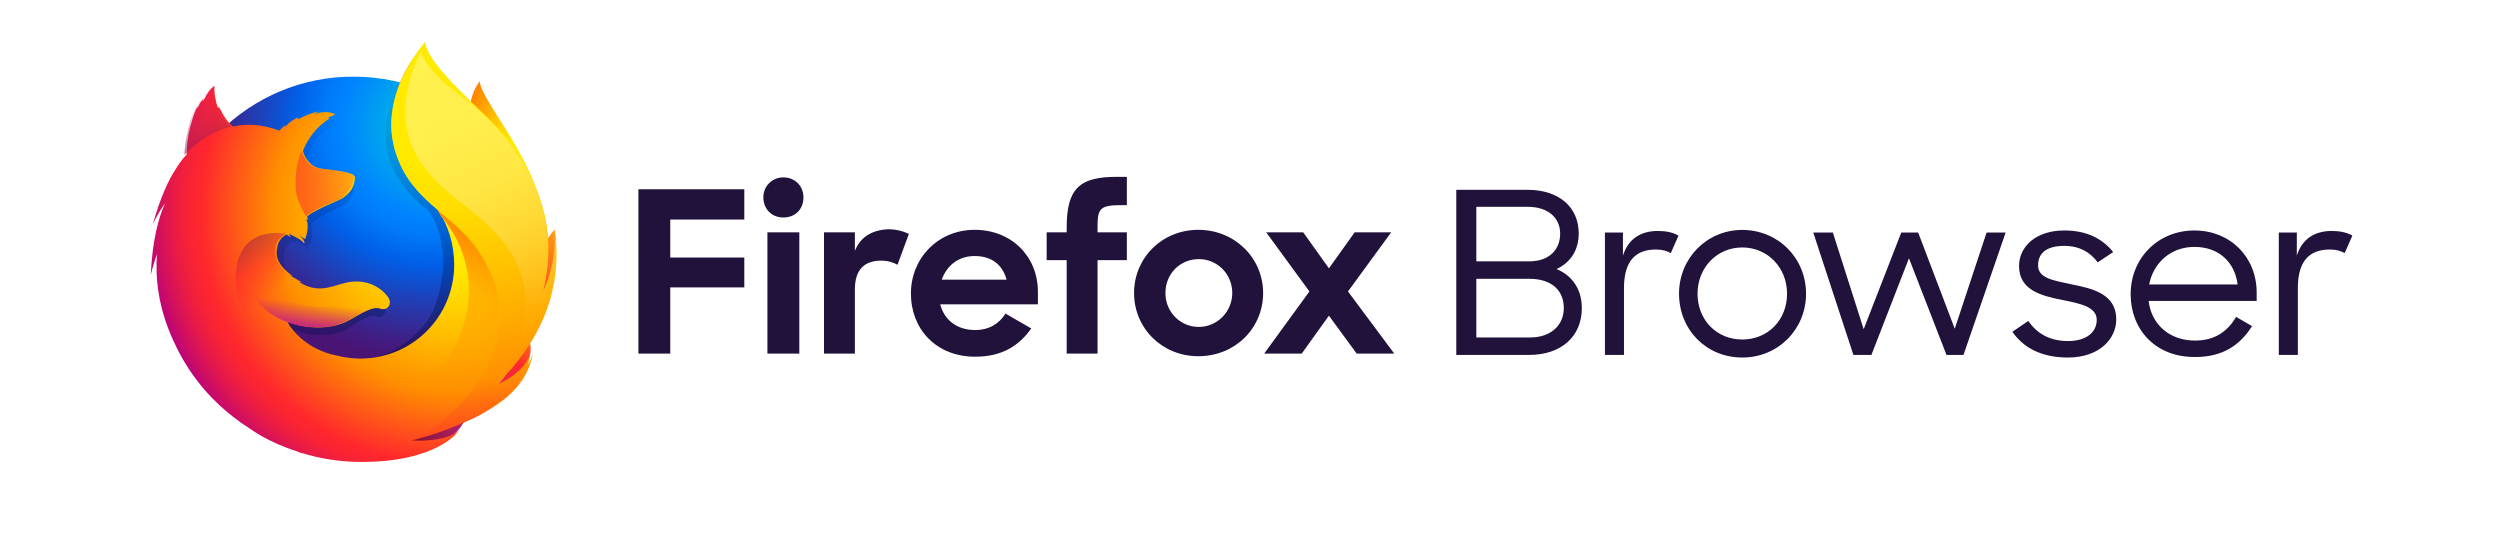
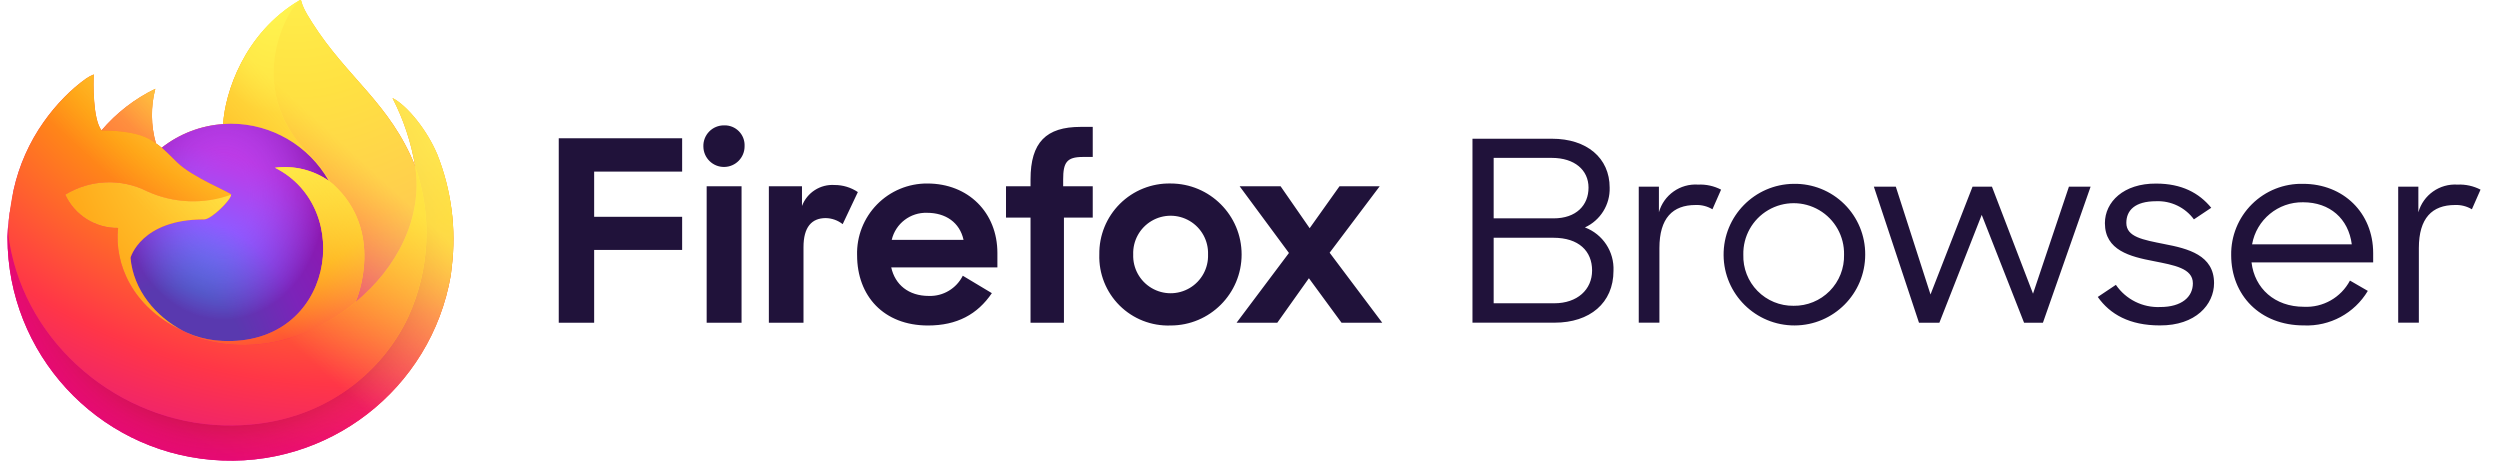
- <svg xmlns="http://www.w3.org/2000/svg" width="180" height="40">
+ <svg xmlns="http://www.w3.org/2000/svg" width="434" height="80">
  <defs>
-     <radialGradient id="h" gradientUnits="userSpaceOnUse" cx="85.185" cy="12.51" fx="85.185" fy="12.51" r="74.202" gradientTransform="rotate(.421 115.477 -5.657) scale(.37038)">
-       <stop offset=".279" stop-color="#ffea00" />
-       <stop offset=".402" stop-color="#fd0" />
-       <stop offset=".63" stop-color="#ffba00" />
-       <stop offset=".856" stop-color="#ff9100" />
-       <stop offset=".932" stop-color="#ff6711" />
-       <stop offset=".994" stop-color="#ff4a1d" />
+     <radialGradient id="g" cx="210%" cy="-100%" r="290%">
+       <stop offset=".1" stop-color="#ffe226" />
+       <stop offset=".79" stop-color="#ff7139" />
    </radialGradient>
-     <radialGradient id="a" gradientUnits="userSpaceOnUse" cx="-15463.896" cy="-8578.98" fx="-15466.29" fy="-8578.749" r="37.53" gradientTransform="matrix(.28215 .0148 -.02178 .41474 4214.748 3797.537)">
-       <stop offset=".102" stop-color="#ffea00" />
-       <stop offset=".166" stop-color="#ffde00" />
-       <stop offset=".28" stop-color="#ffbf00" />
-       <stop offset=".429" stop-color="#ff8e00" />
-       <stop offset=".769" stop-color="#ff272d" />
-       <stop offset=".872" stop-color="#e0255a" />
-       <stop offset=".953" stop-color="#cc2477" />
-       <stop offset="1" stop-color="#c42482" />
+     <radialGradient id="c" cx="49%" cy="40%" r="128%" gradientTransform="matrix(.82 0 0 1 .088 0)">
+       <stop offset=".3" stop-color="#960e18" />
+       <stop offset=".35" stop-color="#b11927" stop-opacity=".74" />
+       <stop offset=".43" stop-color="#db293d" stop-opacity=".34" />
+       <stop offset=".5" stop-color="#f5334b" stop-opacity=".09" />
+       <stop offset=".53" stop-color="#ff3750" stop-opacity="0" />
    </radialGradient>
-     <radialGradient id="b" gradientUnits="userSpaceOnUse" cx="-8077.245" cy="-8194.404" fx="-8077.245" fy="-8194.404" r="65.86" gradientTransform="matrix(.45385 .00358 -.00358 .45385 3667.658 3757.064)">
-       <stop offset="0" stop-color="#00ccda" />
-       <stop offset=".22" stop-color="#0083ff" />
-       <stop offset=".261" stop-color="#007af9" />
-       <stop offset=".33" stop-color="#0060e8" />
-       <stop offset=".333" stop-color="#005fe7" />
-       <stop offset=".438" stop-color="#2639ad" />
-       <stop offset=".522" stop-color="#401e84" />
-       <stop offset=".566" stop-color="#4a1475" />
+     <radialGradient id="d" cx="48%" cy="-12%" r="140%">
+       <stop offset=".13" stop-color="#fff44f" />
+       <stop offset=".53" stop-color="#ff980e" />
    </radialGradient>
-     <radialGradient id="d" gradientUnits="userSpaceOnUse" cx="-9039.517" cy="-7071.563" fx="-9039.517" fy="-7071.563" r="22.215" gradientTransform="matrix(.45122 .04896 -.049 .45096 3773.465 3654.604)">
-       <stop offset=".003" stop-color="#ffea00" />
-       <stop offset=".497" stop-color="#ff272d" />
-       <stop offset="1" stop-color="#c42482" />
+     <radialGradient id="e" cx="22.76%" cy="110.11%" r="100%">
+       <stop offset=".35" stop-color="#3a8ee6" />
+       <stop offset=".67" stop-color="#9059ff" />
+       <stop offset="1" stop-color="#c139e6" />
    </radialGradient>
-     <radialGradient id="e" gradientUnits="userSpaceOnUse" cx="-9041.526" cy="-7092.864" fx="-9041.526" fy="-7092.864" r="37.097" gradientTransform="matrix(.45122 .04896 -.049 .45096 3773.465 3654.604)">
-       <stop offset=".003" stop-color="#ffe900" />
-       <stop offset=".157" stop-color="#ffaf0e" />
-       <stop offset=".316" stop-color="#ff7a1b" />
-       <stop offset=".472" stop-color="#ff4e26" />
-       <stop offset=".621" stop-color="#ff2c2e" />
-       <stop offset=".762" stop-color="#ff1434" />
-       <stop offset=".892" stop-color="#ff0538" />
-       <stop offset="1" stop-color="#ff0039" />
+     <radialGradient id="f" cx="52%" cy="33%" r="59%" gradientTransform="scale(.9 1)">
+       <stop offset=".21" stop-color="#9059ff" stop-opacity="0" />
+       <stop offset=".97" stop-color="#6e008b" stop-opacity=".6" />
    </radialGradient>
-     <radialGradient id="f" gradientUnits="userSpaceOnUse" cx="-9036.279" cy="-7058.476" fx="-9036.279" fy="-7058.476" r="34.041" gradientTransform="matrix(.45122 .04896 -.049 .45096 3773.465 3654.604)">
-       <stop offset=".003" stop-color="#ff272d" />
-       <stop offset=".497" stop-color="#c42482" />
-       <stop offset=".987" stop-color="#620700" />
+     <radialGradient id="b" cx="87.4%" cy="-12.9%" r="128%" gradientTransform="matrix(.8 0 0 1 .178 .129)">
+       <stop offset=".13" stop-color="#ffbd4f" />
+       <stop offset=".28" stop-color="#ff980e" />
+       <stop offset=".47" stop-color="#ff3750" />
+       <stop offset=".78" stop-color="#eb0878" />
+       <stop offset=".86" stop-color="#e50080" />
    </radialGradient>
-     <radialGradient id="g" gradientUnits="userSpaceOnUse" cx="88.919" cy="42.704" r="65.107" gradientTransform="rotate(.421 115.477 -5.657) scale(.37038)">
-       <stop offset=".156" stop-color="#ffea00" />
-       <stop offset=".231" stop-color="#ffde00" />
-       <stop offset=".365" stop-color="#ffbf00" />
-       <stop offset=".541" stop-color="#ff8e00" />
-       <stop offset=".763" stop-color="#ff272d" />
-       <stop offset=".796" stop-color="#f92433" />
-       <stop offset=".841" stop-color="#e91b45" />
-       <stop offset=".893" stop-color="#cf0e62" />
-       <stop offset=".935" stop-color="#b5007f" />
+     <radialGradient id="h" cx="84%" cy="-41%" r="180%">
+       <stop offset=".11" stop-color="#fff44f" />
+       <stop offset=".46" stop-color="#ff980e" />
+       <stop offset=".72" stop-color="#ff3647" />
+       <stop offset=".9" stop-color="#e31587" />
    </radialGradient>
-     <linearGradient id="c" gradientUnits="userSpaceOnUse" x1="74.392" y1="70.601" x2="58.457" y2="18.475" gradientTransform="rotate(.421 115.477 -5.657) scale(.37038)">
-       <stop offset="0" stop-color="#000f43" stop-opacity=".4" />
-       <stop offset=".174" stop-color="#00134f" stop-opacity=".331" />
-       <stop offset=".703" stop-color="#001c6d" stop-opacity=".119" />
-       <stop offset="1" stop-color="#002079" stop-opacity="0" />
+     <radialGradient id="i" cx="16.1%" cy="-18.6%" r="348.8%" gradientTransform="scale(1 .47) rotate(84 .279 -.297)">
+       <stop offset="0" stop-color="#fff44f" />
+       <stop offset=".3" stop-color="#ff980e" />
+       <stop offset=".57" stop-color="#ff3647" />
+       <stop offset=".74" stop-color="#e31587" />
+     </radialGradient>
+     <radialGradient id="j" cx="18.9%" cy="-42.5%" r="238.4%">
+       <stop offset=".14" stop-color="#fff44f" />
+       <stop offset=".48" stop-color="#ff980e" />
+       <stop offset=".66" stop-color="#ff3647" />
+       <stop offset=".9" stop-color="#e31587" />
+     </radialGradient>
+     <radialGradient id="k" cx="159.3%" cy="-44.72%" r="313.1%">
+       <stop offset=".09" stop-color="#fff44f" />
+       <stop offset=".63" stop-color="#ff980e" />
+     </radialGradient>
+     <linearGradient id="a" x1="87.25%" y1="15.5%" x2="9.4%" y2="93.1%">
+       <stop offset=".05" stop-color="#fff44f" />
+       <stop offset=".37" stop-color="#ff980e" />
+       <stop offset=".53" stop-color="#ff3647" />
+       <stop offset=".7" stop-color="#e31587" />
    </linearGradient>
-     <linearGradient id="i" gradientUnits="userSpaceOnUse" x1="-9096.427" y1="-7084.979" x2="-9070.87" y2="-7091.494" gradientTransform="matrix(.45122 .04896 -.049 .45096 3773.465 3654.604)">
-       <stop offset="0" stop-color="#c42482" stop-opacity=".5" />
-       <stop offset=".474" stop-color="#ff272d" stop-opacity=".5" />
-       <stop offset=".647" stop-color="#ff6f1d" stop-opacity=".665" />
-       <stop offset=".815" stop-color="#ffad0e" stop-opacity=".824" />
-       <stop offset=".937" stop-color="#ffd405" stop-opacity=".94" />
-       <stop offset="1" stop-color="#ffe302" />
-     </linearGradient>
-     <linearGradient id="j" gradientUnits="userSpaceOnUse" x1="157.007" y1="-1328.062" x2="152.464" y2="-1339.703" gradientTransform="rotate(6.202 -4605.25 -636.819) scale(.37039)">
-       <stop offset="0" stop-color="#891551" stop-opacity=".6" />
-       <stop offset="1" stop-color="#c42482" stop-opacity="0" />
-     </linearGradient>
-     <linearGradient id="k" gradientUnits="userSpaceOnUse" x1="-155.435" y1="289.145" x2="-147.602" y2="298.043" gradientTransform="rotate(6.202 808.542 755.174) scale(.37039)">
-       <stop offset=".005" stop-color="#891551" stop-opacity=".5" />
-       <stop offset=".484" stop-color="#ff272d" stop-opacity=".5" />
-       <stop offset="1" stop-color="#ff272d" stop-opacity="0" />
-     </linearGradient>
-     <linearGradient id="l" gradientUnits="userSpaceOnUse" x1="-140.613" y1="304.61" x2="-140.608" y2="298.385" gradientTransform="rotate(6.202 808.542 755.174) scale(.37039)">
-       <stop offset="0" stop-color="#c42482" />
-       <stop offset=".773" stop-color="#c42482" stop-opacity="0" />
-     </linearGradient>
-     <linearGradient id="m" gradientUnits="userSpaceOnUse" x1="81.039" y1="12.912" x2="106.481" y2="69.804" gradientTransform="rotate(.421 115.477 -5.657) scale(.37038)">
-       <stop offset="0" stop-color="#fff14f" />
-       <stop offset=".268" stop-color="#ffee4c" />
-       <stop offset=".452" stop-color="#ffe643" />
-       <stop offset=".612" stop-color="#ffd834" />
-       <stop offset=".757" stop-color="#ffc41e" />
-       <stop offset=".892" stop-color="#ffab02" />
-       <stop offset=".902" stop-color="#ffa900" />
-       <stop offset=".949" stop-color="#ffa000" />
-       <stop offset="1" stop-color="#ff9100" />
-     </linearGradient>
-     <linearGradient id="n" gradientUnits="userSpaceOnUse" x1="86.063" y1="45.632" x2="74.011" y2="77.99" gradientTransform="rotate(.421 115.477 -5.657) scale(.37038)">
-       <stop offset="0" stop-color="#ff8e00" />
-       <stop offset=".015" stop-color="#ff8e00" stop-opacity=".973" />
-       <stop offset=".282" stop-color="#ff8e00" stop-opacity=".5" />
-       <stop offset="1" stop-color="#ff8e00" stop-opacity="0" />
+     <linearGradient id="l" x1="80%" y1="14%" x2="18%" y2="84%">
+       <stop offset=".17" stop-color="#fff44f" stop-opacity=".8" />
+       <stop offset=".6" stop-color="#fff44f" stop-opacity="0" />
    </linearGradient>
  </defs>
-   <path d="M45.965 25.46h2.293v-4.769h5.332v-2.148h-5.332v-2.738h5.332v-2.18h-7.625zm9.289 0h2.297v-8.73h-2.297zm1.148-12.687a1.42 1.42 0 00-1.441 1.442c0 .816.59 1.445 1.441 1.445.852 0 1.446-.594 1.446-1.445 0-.813-.594-1.442-1.446-1.442zm5.149 5.29V16.73h-2.223v8.73h2.223v-4.62c0-1.48.738-2.074 1.886-2.074.52 0 .926.148 1.184.297l.817-2.22a3.342 3.342 0 00-1.481-.335c-1.113.039-2 .52-2.406 1.555zm8.625-1.516c-2.63 0-4.59 2.035-4.59 4.586 0 2.555 1.812 4.55 4.625 4.55 1.926 0 3.148-.777 4.039-2.035l-1.852-1.07c-.445.703-1.148 1.184-2.187 1.184-1.293 0-2.219-.703-2.516-1.852h7.035v-.887c0-2.59-1.925-4.476-4.554-4.476zm-2.371 3.59c.37-1.04 1.222-1.703 2.37-1.703 1.184 0 2 .59 2.298 1.703zm8.996-3.739v.332h-1.442v2h1.442v6.73h2.222v-6.73h2.11v-2h-2.11v-.406c0-1.332.188-1.554 1.743-1.554h.367v-2.036h-.59c-2.852-.035-3.742.852-3.742 3.664zm9.48.149c-2.629 0-4.629 2.035-4.629 4.55 0 2.516 2 4.551 4.63 4.551 2.663 0 4.663-2.035 4.663-4.55 0-2.516-2.035-4.551-4.664-4.551zm.035 6.992c-1.332 0-2.406-1.074-2.406-2.441 0-1.371 1.04-2.442 2.406-2.442 1.332 0 2.407 1.07 2.407 2.442 0 1.332-1.075 2.441-2.407 2.441zm13.848-6.809h-2.629l-1.851 2.59-1.852-2.59h-2.664l3.11 4.254-3.258 4.477h2.703l1.96-2.734 2 2.734h2.704l-3.332-4.477zm0 0M104.926 13.668H110c2.223 0 3.668 1.223 3.668 3.148 0 1.149-.559 2.075-1.594 2.555 1.149.48 1.817 1.48 1.817 2.813 0 2.074-1.52 3.37-3.782 3.37h-5.257V13.669zm1.37 1.223v3.925h3.813c1.446 0 2.223-.851 2.223-2 0-1.148-.887-1.925-2.332-1.925zm0 5.183v4.223h3.888c1.484 0 2.41-.89 2.41-2.113 0-1.258-.852-2.11-2.485-2.11zm0 0M115.555 16.742h1.297v1.664c.37-1.183 1.257-1.777 2.52-1.777.593 0 1.108.113 1.48.336l-.555 1.258c-.262-.149-.594-.258-1.074-.258-1.48 0-2.297.851-2.297 2.777v4.813h-1.371zm0 0M120.89 21.148c0-2.554 2-4.593 4.555-4.593 2.555 0 4.59 2 4.59 4.593 0 2.555-2 4.594-4.59 4.594-2.593 0-4.554-2-4.554-4.594zm7.778 0c0-1.89-1.41-3.332-3.223-3.332-1.816 0-3.222 1.442-3.222 3.332 0 1.887 1.37 3.297 3.222 3.297 1.852 0 3.223-1.41 3.223-3.297zm0 0M130.555 16.742h1.41l2.219 6.961 2.707-6.96h1.218l2.633 6.925 2.293-6.926h1.371l-3.035 8.813h-1.223l-2.703-6.961-2.703 6.96h-1.297zm0 0M144.89 23.89l1.145-.78c.594.855 1.485 1.445 2.856 1.445 1.367 0 2.074-.664 2.074-1.52 0-.96-1.223-1.183-2.485-1.441-1.515-.297-3.109-.703-3.109-2.446 0-1.37 1.184-2.554 3.258-2.554 1.629 0 2.742.59 3.52 1.554l-1.114.743c-.515-.707-1.293-1.188-2.406-1.188-1.371 0-1.887.594-1.887 1.406 0 .926 1.074 1.075 2.442 1.371 1.52.297 3.187.704 3.187 2.52 0 1.371-1.187 2.742-3.48 2.742-1.965 0-3.223-.742-4-1.851zm0 0M153.406 21.184c0-2.59 1.965-4.59 4.594-4.59 2.555 0 4.48 1.886 4.48 4.48v.594h-7.777c.188 1.664 1.48 2.852 3.332 2.852 1.41 0 2.336-.63 2.965-1.704l1.148.664c-.89 1.41-2.148 2.223-4.074 2.223-2.851.04-4.668-1.96-4.668-4.52zm1.336-.704h6.367c-.218-1.664-1.406-2.703-3.109-2.703s-2.965 1.149-3.258 2.703zm0 0M164.074 16.742h1.297v1.664c.371-1.183 1.258-1.777 2.52-1.777.59 0 1.109.113 1.48.336l-.555 1.258c-.261-.149-.593-.258-1.074-.258-1.484 0-2.297.851-2.297 2.777v4.813h-1.37zm0 0" fill="#20123a" />
-   <path d="M34.555 5.852c-.739.851-1.11 2.777-.371 4.742.742 1.96 1.89 1.554 2.593 3.554.926 2.63.446 6.184.446 6.184s1.109 3.297 1.925-.184c1.778-6.52-4.628-12.668-4.593-14.296zm0 0" fill="url(#a)" />
-   <path d="M25.297 33c7.555.074 13.738-6.035 13.777-13.629.035-7.594-6-13.816-13.52-13.851C18 5.445 11.817 11.555 11.778 19.148c-.109 7.594 6 13.817 13.52 13.852zm0 0" fill="url(#b)" />
-   <path d="M35.594 27.816c-.297.22-.594.368-.926.555.367-.555.777-1.187 1.184-1.926.296-.336.554-.629.777-.965.113-.148.223-.37.371-.59.777-1.37 1.629-3.632 1.703-5.925v-.188c0-.593-.035-1.148-.148-1.703v.149c0-.04 0-.075-.035-.114 0 .075.035.114.035.188.148 1.332.039 2.629-.555 3.594 0 0 0 .035-.035.035.293-1.446.406-3.074.11-4.668 0 0-.11-.778-1.075-3.149-.555-1.367-1.52-2.515-2.371-3.332-.738-.96-1.445-1.593-1.813-2-.78-.851-1.113-1.48-1.261-1.886-.11-.075-1.63-1.559-1.739-1.594-.668.96-2.78 4.183-1.78 7.183.444 1.372 1.558 2.778 2.741 3.594.04.074.703.778 1 2.371.297 1.664.114 2.961-.554 4.852-.778 1.668-2.817 3.332-4.668 3.48-4 .371-5.446-2.035-5.446-2.035 1.41.59 3 .48 3.965-.113.961-.594 1.555-1.035 2.035-.852.485.188.856-.332.52-.851-.332-.52-1.184-1.297-2.445-1.074-.961.148-1.852.925-3.11.148-.074-.035-.148-.11-.222-.148-.075-.075.257.074.183.039a5.421 5.421 0 01-.777-.559c-.035 0 .187.074.187.04-1.187-1-1.039-1.63-1-2.075.035-.332.258-.742.63-.926.183.11.296.184.296.184s-.074-.149-.113-.223h.039c.148.074.445.262.629.371a.889.889 0 01.297.297s.074-.035 0-.148c0-.036-.075-.223-.297-.407.11.075.222.149.37.258.075-.223.184-.445.15-.851 0-.297 0-.372-.04-.48-.035-.114.04-.15.114-.04 0-.074-.04-.148-.075-.223.11-.332 2.11-1.218 2.258-1.332.223-.148.445-.37.594-.629.11-.183.183-.406.223-.816 0-.258-.114-.441-2.149-.664-.555-.074-.89-.484-1.074-.852-.04-.074-.074-.148-.113-.222-.036-.114-.075-.188-.075-.262.336-.96.891-1.738 1.743-2.332.039-.035-.184 0-.149-.035.04-.04.406-.188.445-.223.075-.039-.332-.222-.703-.187-.37.039-.445.074-.668.148.075-.074.332-.183.297-.183-.406.074-.89.296-1.332.554 0-.039 0-.074.035-.148-.183.074-.703.406-.851.703V9.48a2.126 2.126 0 00-.406.41c-1.149-.484-2.149-.519-3.04-.296-.183-.188-.296-.04-.703-1-.035-.074.04.074 0 0-.074-.188.04.258 0 0-.742.554-1.668 1.183-2.109 1.629 0 0 .516-.149 0 0-.188.035-.188.148-.223 1.148v.223c-.37.441-.629.851-.703 1.035-.484.816-1 2.074-1.52 4.039 0 0 .298-.742.813-1.559-.406 1.04-.851 2.707-.926 5.262 0-.074.149-.703.41-1.555-.074 1.704.075 3.813 1.036 6.22.297.706.742 1.78 1.554 2.964 2.52 2.703 6.114 4.406 10.075 4.406a13.796 13.796 0 0010.41-4.59zm0 0" fill="url(#c)" />
-   <path d="M32.52 29.742c5.035-.558 7.296-5.707 4.445-5.816-2.594-.11-6.817 6.074-4.445 5.816zm0 0" fill="url(#d)" />
-   <path d="M37.332 22.852c3.484-2 2.594-6.332 2.594-6.332s-1.332 1.554-2.258 4c-.926 2.445-2.41 3.515-.336 2.332zm0 0" fill="url(#e)" />
-   <path d="M26.297 32.258c4.812 1.594 8.96-2.184 6.445-3.48-2.336-1.15-8.742 2.742-6.445 3.48zm0 0" fill="url(#f)" />
-   <path d="M37.668 24.703c.11-.148.297-.703.406-.926.852-1.37.89-2.445.89-2.48.516-2.555.481-3.594.184-5.555-.257-1.558-1.332-3.816-2.296-4.89-1-1.11-.297-.743-1.258-1.555-.778-.965-1.594-1.89-2.04-2.262-3.183-2.703-3.109-3.293-3.034-3.367l-.04.035a2.031 2.031 0 01-.109-.258s-1.777 1.739-2.148 4.664c-.258 1.926.445 3.926 1.48 5.188a13.993 13.993 0 001.817 1.812c.777 1.149 1.183 2.52 1.183 4-.035 3.743-3.074 6.743-6.812 6.707-.52 0-1.04-.074-1.52-.187-1.777-.332-2.777-1.258-3.262-1.852-.293-.332-.406-.593-.406-.593 1.594.593 3.332.484 4.406-.11 1.075-.594 1.743-1.039 2.262-.851.52.183.926-.332.555-.852s-1.297-1.262-2.703-1.074c-1.075.148-2.075.887-3.446.148-.074-.039-.183-.113-.257-.148-.075-.04.296.074.222.035-.262-.148-.742-.441-.89-.516-.036 0 .222.075.183.036-1.293-.961-1.144-1.63-1.07-2.036.035-.336.258-.742.664-.925.187.109.297.183.297.183l-.11-.222h.036c.148.074.52.257.703.37.222.15.336.298.336.298s.074-.04 0-.149c0-.039-.075-.223-.336-.406.113.07.261.144.41.258.07-.223.183-.446.183-.852 0-.297 0-.371-.074-.48-.039-.114.035-.149.11-.04a.502.502 0 00-.075-.222c.114-.332 2.336-1.223 2.52-1.332a2.72 2.72 0 00.668-.629c.11-.188.223-.41.258-.816 0-.184-.035-.297-.63-.446-.37-.074-.89-.148-1.741-.258-.63-.074-.961-.445-1.184-.816-.035-.074-.074-.148-.11-.223-.038-.109-.074-.183-.074-.257.368-.926 1-1.743 1.926-2.332.035-.04-.187 0-.148-.04.074-.035.441-.183.515-.222.075-.035-.367-.223-.777-.184-.406.035-.48.074-.703.149.074-.075.371-.188.297-.188-.446.074-1 .297-1.48.559 0-.04 0-.074.034-.149-.222.075-.777.407-.925.703V9c-.149.11-.297.258-.446.406-1.257-.48-2.406-.515-3.332-.297-.222-.183-.554-.48-1-1.406-.035-.074-.035.113-.074.074-.183-.445-.297-1.109-.258-1.593 0 0-.37.187-.703.89-.074.11-.113.184-.148.258 0 .04.035-.223.035-.223-.035.075-.184.223-.258.371-.039.114-.113.188-.148.336v-.148c-.149.258-.258.555-.371.926a8.007 8.007 0 00-.407 2.297v.218c-.41.446-.668.856-.777 1.04-.52.777-1.113 2.035-1.668 4 0 0 .332-.743.89-1.52-.484 1.039-.925 2.703-1.038 5.223 0-.075.148-.704.445-1.555-.113 1.703.074 3.777 1.148 6.148.63 1.407 2.075 4.223 5.59 6.446 0 0 1.223.925 3.297 1.59.148.074.297.113.484.187-.039-.04-.113-.04-.148-.074a14.24 14.24 0 004.258.664c5.406.039 7-2.11 7-2.11l.222-.222c-.851.816-2.816.851-3.52.777 1.263-.371 2.075-.668 3.669-1.258l.555-.222c.039 0 .039-.04.074-.04.039 0 .074-.035.11-.035a13.36 13.36 0 002.187-1.332c1.593-1.261 1.96-2.484 2.148-3.336-.039.075-.113.262-.148.372-.407.89-1.332 1.406-2.332 1.851.406-.52.886-1.183 1.332-1.926.109-.222.222-.742.445-1.074zm0 0" fill="url(#g)" />
-   <path d="M35.703 27.742a9.577 9.577 0 001.703-2.445c1.149-2.371 2.965-6.332 1.594-10.52-1.074-3.297-2.555-5.109-4.445-6.851C31.48 5.036 30.629 3.742 30.629 3c0 0-3.594 3.965-2.074 8.148 1.48 4.149 4.668 4.036 6.742 8.407 2.445 5.113-2.074 10.668-5.817 12.187.223-.039 8.262-1.816 8.704-6.37 0 .073-.184 1.331-2.48 2.37zm0 0" fill="url(#h)" />
-   <path d="M25.445 12.816c0-.261-.113-.445-2.37-.668-.927-.074-1.259-.964-1.372-1.296-.332.851-.48 1.742-.406 2.816.035.703.52 1.48.738 1.926 0 0 .04-.074.074-.074.446-.446 2.223-1.114 2.41-1.188.184-.184.887-.703.926-1.516zm0 0" fill="url(#i)" />
-   <path d="M15.668 7.703c-.04-.074-.04.113-.074.074a3.889 3.889 0 01-.262-1.593s-.367.187-.703.89c-.074.11-.11.184-.149.258 0 .04.04-.223.04-.223-.04.075-.188.223-.262.371-.035.149-.11.188-.149.372v-.149c-.738 1.406-.886 3.555-.812 3.445 1.555-1.668 3.371-2.039 3.371-2.039-.188-.144-.633-.554-1-1.406zm0 0" fill="url(#j)" />
-   <path d="M21.406 25.11c-2.148-.926-4.59-2.258-4.441-5.184.144-3.89 3.629-3.074 3.629-3.074-.149.039-.485.296-.63.554-.148.336-.37 1.074.333 1.89 1.148 1.259-2.371 2.927 3 6.184.148.04-1.223-.074-1.89-.37zm0 0" fill="url(#k)" />
-   <path d="M20.668 23.184c1.516.558 3.297.484 4.367-.11.707-.406 1.633-1 2.188-.851-.48-.188-.852-.297-1.297-.297h-.258c-.148 0-.297 0-.484.039-.258.035-.59.183-.852.144l.262-.109c-.149.035-.297.035-.485.035-.109 0-.183.04-.293.04-3.187.257-5.851-1.778-5.851-1.778-.223.738 1 2.297 2.703 2.887zm0 0" fill="url(#l)" />
-   <path d="M35.703 27.742c3.223-3.113 4.89-6.965 4.223-11.262 0 0 .258 2.223-.817 4.446.52-2.184.594-4.926-.703-7.778-1.738-3.777-4.629-5.816-5.738-6.628C31 5.258 30.297 3.965 30.297 3.703c-.52 1.04-2.074 4.555-.223 7.629 1.742 2.852 4.48 3.742 6.371 6.371 3.52 4.852-.742 10.04-.742 10.04zm0 0" fill="url(#m)" />
-   <path d="M35.297 19.555c-1.113-2.332-2.48-3.332-3.817-4.446.149.223.188.297.262.446 1.149 1.261 2.852 4.297 1.555 8.113-2.406 7.148-11.777 3.703-12.742 2.738.37 4.149 7.297 6.188 11.816 3.52C35 27.48 37.11 23.37 35.297 19.555zm0 0" fill="url(#n)" />
+   <path d="M75.916 26.831c-1.684-4.052-5.1-8.427-7.775-9.81a40.266 40.266 0 013.925 11.764l.007.065C67.691 17.925 60.26 13.52 54.191 3.928a47.099 47.099 0 01-.913-1.484 12.24 12.24 0 01-.427-.8 7.053 7.053 0 01-.578-1.535.1.1 0 00-.088-.1.138.138 0 00-.073 0c-.005 0-.013.009-.019.011s-.019.011-.028.015l.015-.026c-9.735 5.7-13.038 16.252-13.342 21.53a19.387 19.387 0 00-10.666 4.111 11.587 11.587 0 00-1-.758 17.968 17.968 0 01-.109-9.473 28.705 28.705 0 00-9.329 7.21h-.018c-1.536-1.947-1.428-8.367-1.34-9.708a6.928 6.928 0 00-1.294.687 28.225 28.225 0 00-3.788 3.245A33.845 33.845 0 007.571 21.2v.006-.007a32.733 32.733 0 00-5.2 11.743l-.052.256a61.89 61.89 0 00-.381 2.42c0 .029-.006.056-.009.085a36.937 36.937 0 00-.629 5.343v.2A38.759 38.759 0 0078.254 47.8c.065-.5.118-.995.176-1.5a39.857 39.857 0 00-2.514-19.469zm-44.67 30.338c.181.087.351.181.537.264l.027.017q-.282-.135-.564-.281zm8.878-23.376zm31.952-4.934v-.037l.007.041z" fill="url(#a)" />
+   <path d="M75.916 26.831c-1.684-4.052-5.1-8.427-7.775-9.81a40.266 40.266 0 013.925 11.764v.037l.007.041a35.1 35.1 0 01-1.206 26.158c-4.442 9.531-15.194 19.3-32.024 18.825-18.185-.515-34.2-14.009-37.194-31.683-.545-2.787 0-4.2.274-6.465a28.876 28.876 0 00-.623 5.348v.2A38.759 38.759 0 0078.254 47.8c.065-.5.118-.995.176-1.5a39.857 39.857 0 00-2.514-19.469z" fill="url(#b)" />
+   <path d="M75.916 26.831c-1.684-4.052-5.1-8.427-7.775-9.81a40.266 40.266 0 013.925 11.764v.037l.007.041a35.1 35.1 0 01-1.206 26.158c-4.442 9.531-15.194 19.3-32.024 18.825-18.185-.515-34.2-14.009-37.194-31.683-.545-2.787 0-4.2.274-6.465a28.876 28.876 0 00-.623 5.348v.2A38.759 38.759 0 0078.254 47.8c.065-.5.118-.995.176-1.5a39.857 39.857 0 00-2.514-19.469z" fill="url(#c)" />
+   <path d="M57.082 31.387c.084.059.162.118.241.177a21.1 21.1 0 00-3.6-4.695C41.677 14.821 50.566.746 52.065.031l.015-.022c-9.735 5.7-13.038 16.252-13.342 21.53.452-.031.9-.069 1.362-.069a19.56 19.56 0 0116.982 9.917z" fill="url(#d)" />
+   <path d="M40.125 33.793c-.064.964-3.47 4.289-4.661 4.289-11.021 0-12.81 6.667-12.81 6.667.488 5.614 4.4 10.238 9.129 12.684a13.44 13.44 0 00.654.312q.569.252 1.138.466a17.235 17.235 0 005.043.973c19.317.906 23.059-23.1 9.119-30.066a13.38 13.38 0 019.345 2.269A19.56 19.56 0 0040.1 21.47c-.46 0-.91.038-1.362.069a19.387 19.387 0 00-10.666 4.111c.591.5 1.258 1.168 2.663 2.553 2.63 2.591 9.375 5.275 9.39 5.59z" fill="url(#e)" />
+   <path d="M40.125 33.793c-.064.964-3.47 4.289-4.661 4.289-11.021 0-12.81 6.667-12.81 6.667.488 5.614 4.4 10.238 9.129 12.684a13.44 13.44 0 00.654.312q.569.252 1.138.466a17.235 17.235 0 005.043.973c19.317.906 23.059-23.1 9.119-30.066a13.38 13.38 0 019.345 2.269A19.56 19.56 0 0040.1 21.47c-.46 0-.91.038-1.362.069a19.387 19.387 0 00-10.666 4.111c.591.5 1.258 1.168 2.663 2.553 2.63 2.591 9.375 5.275 9.39 5.59z" fill="url(#f)" />
+   <path d="M26.265 24.361a24.874 24.874 0 01.8.531 17.968 17.968 0 01-.109-9.473 28.705 28.705 0 00-9.329 7.21c.189-.005 5.811-.106 8.638 1.732z" fill="url(#g)" />
+   <path d="M1.654 42.163c2.991 17.674 19.009 31.168 37.194 31.683 16.83.476 27.582-9.294 32.024-18.825a35.1 35.1 0 001.206-26.158v-.037c0-.029-.006-.046 0-.037l.007.065c1.375 8.977-3.191 17.674-10.329 23.555l-.022.05c-13.908 11.327-27.218 6.834-29.912 5q-.282-.135-.564-.281c-8.109-3.876-11.459-11.264-10.741-17.6a9.953 9.953 0 01-9.181-5.775 14.618 14.618 0 0114.249-.572 19.3 19.3 0 0014.552.572c-.015-.315-6.76-3-9.39-5.59-1.405-1.385-2.072-2.052-2.663-2.553a11.587 11.587 0 00-1-.758 54.245 54.245 0 00-.8-.531c-2.827-1.838-8.449-1.737-8.635-1.732h-.018c-1.536-1.947-1.428-8.367-1.34-9.708a6.928 6.928 0 00-1.294.687 28.225 28.225 0 00-3.788 3.245A33.845 33.845 0 007.571 21.2v.006-.007a32.733 32.733 0 00-5.2 11.743c-.019.079-1.396 6.099-.717 9.221z" fill="url(#h)" />
+   <path d="M53.725 26.869a21.1 21.1 0 013.6 4.7 8.083 8.083 0 01.581.476c8.787 8.1 4.183 19.55 3.84 20.365 7.138-5.881 11.7-14.578 10.329-23.555C67.691 17.925 60.26 13.52 54.191 3.928a47.099 47.099 0 01-.913-1.484 12.24 12.24 0 01-.427-.8 7.053 7.053 0 01-.578-1.535.1.1 0 00-.088-.1.138.138 0 00-.073 0c-.005 0-.013.009-.019.011s-.019.011-.028.015c-1.499.711-10.388 14.786 1.66 26.834z" fill="url(#i)" />
+   <path d="M57.9 32.04a8.083 8.083 0 00-.581-.476c-.079-.059-.157-.118-.241-.177a13.38 13.38 0 00-9.345-2.269c13.94 6.97 10.2 30.972-9.119 30.066a17.235 17.235 0 01-5.043-.973q-.569-.213-1.138-.466a14.44 14.44 0 01-.654-.312l.027.017c2.694 1.839 16 6.332 29.912-5l.022-.05c.347-.81 4.951-12.263-3.84-20.36z" fill="url(#j)" />
+   <path d="M22.654 44.749s1.789-6.667 12.81-6.667c1.191 0 4.6-3.325 4.661-4.289a19.3 19.3 0 01-14.552-.572 14.618 14.618 0 00-14.249.572 9.953 9.953 0 009.181 5.775c-.718 6.337 2.632 13.725 10.741 17.6.181.087.351.181.537.264-4.733-2.445-8.641-7.069-9.129-12.683z" fill="url(#k)" />
+   <path d="M75.916 26.831c-1.684-4.052-5.1-8.427-7.775-9.81a40.266 40.266 0 013.925 11.764l.007.065C67.691 17.925 60.26 13.52 54.191 3.928a47.099 47.099 0 01-.913-1.484 12.24 12.24 0 01-.427-.8 7.053 7.053 0 01-.578-1.535.1.1 0 00-.088-.1.138.138 0 00-.073 0c-.005 0-.013.009-.019.011s-.019.011-.028.015l.015-.026c-9.735 5.7-13.038 16.252-13.342 21.53.452-.031.9-.069 1.362-.069a19.56 19.56 0 0116.982 9.917 13.38 13.38 0 00-9.345-2.269c13.94 6.97 10.2 30.972-9.119 30.066a17.235 17.235 0 01-5.043-.973q-.569-.213-1.138-.466a14.44 14.44 0 01-.654-.312l.027.017q-.282-.135-.564-.281c.181.087.351.181.537.264-4.733-2.446-8.641-7.07-9.129-12.684 0 0 1.789-6.667 12.81-6.667 1.191 0 4.6-3.325 4.661-4.289-.015-.315-6.76-3-9.39-5.59-1.405-1.385-2.072-2.052-2.663-2.553a11.587 11.587 0 00-1-.758 17.968 17.968 0 01-.109-9.473 28.705 28.705 0 00-9.329 7.21h-.018c-1.536-1.947-1.428-8.367-1.34-9.708a6.928 6.928 0 00-1.294.687 28.225 28.225 0 00-3.788 3.245A33.845 33.845 0 007.571 21.2v.006-.007a32.733 32.733 0 00-5.2 11.743l-.052.256c-.073.341-.4 2.073-.447 2.445 0 .028 0-.029 0 0a45.094 45.094 0 00-.572 5.403v.2A38.759 38.759 0 0078.254 47.8c.065-.5.118-.995.176-1.5a39.857 39.857 0 00-2.514-19.469zm-3.845 1.991l.007.041z" fill="url(#l)" />
+   <path d="M97 24h21.419v5.79h-15.274v7.851h15.274v5.746h-15.274v12.634H97zm28.705-2.237a3.444 3.444 0 013.555 3.6 3.577 3.577 0 01-7.154.088 3.553 3.553 0 013.599-3.686zm-3.028 10.571h6.057v23.687h-6.057zm23.613 6.579a4.9 4.9 0 00-2.94-1.053c-2.458 0-3.863 1.579-3.863 5.044v13.117h-6.013V32.336h5.75v3.421a5.647 5.647 0 015.662-3.641 7.194 7.194 0 014.038 1.228zm2.5 5.4a12.121 12.121 0 0112.2-12.457c7.11 0 12.158 5.044 12.158 12.062v2.5h-18.431c.659 2.983 2.985 4.957 6.54 4.957a6.354 6.354 0 005.882-3.509l5.047 3.026c-2.5 3.685-6.057 5.614-11.1 5.614-7.686-.006-12.294-5.134-12.294-12.196zm6.013-2.676h12.467c-.658-3.026-3.116-4.693-6.32-4.693a6.088 6.088 0 00-6.145 4.69zm19.839-9.3h4.258v-1.186c0-6.448 2.721-9.123 8.69-9.123h2.11v5.22h-1.712c-2.809 0-3.423.964-3.423 3.9v1.185h5.135v5.438h-5v18.25h-5.8V37.774h-4.258zm16.2 11.842a12.131 12.131 0 0112.378-12.325 12.325 12.325 0 110 24.65 11.951 11.951 0 01-12.38-12.326zm18.874 0a6.5 6.5 0 10-12.992 0 6.5 6.5 0 1012.992 0zm14.045-.263l-8.561-11.58h7.11l5.048 7.281 5.179-7.281h6.979l-8.691 11.535 9.13 12.15h-7.067l-5.662-7.72-5.486 7.72h-7.067zm51.382-4.435a7.363 7.363 0 004.294-6.911c0-5.161-3.984-8.486-10-8.486h-13.816v31.932h14.254c6.109 0 10.226-3.412 10.226-9.011a7.669 7.669 0 00-4.958-7.524zM259.3 27.409h10.094c3.939 0 6.374 2.1 6.374 5.161s-2.125 5.337-6.064 5.337H259.3zm10.536 25.239H259.3V41.274h10.359c4.427 0 6.729 2.319 6.729 5.688-.005 3.324-2.573 5.686-6.557 5.686zm18.152-15.791V32.4h-3.5v23.616h3.586V43.069c0-5.206 2.3-7.481 6.286-7.481a5.283 5.283 0 012.921.744l1.5-3.411a7.88 7.88 0 00-3.983-.875 6.612 6.612 0 00-6.815 4.811zm23.373-4.943A12.292 12.292 0 10323.8 44.206a12.2 12.2 0 00-12.444-12.292zm0 21.171a8.609 8.609 0 01-8.72-8.879 8.745 8.745 0 1117.486 0 8.645 8.645 0 01-8.771 8.879zm41.571-2.1L345.8 32.4h-3.364l-7.3 18.721-6.025-18.721H325.3l7.836 23.621h3.541l7.351-18.721 7.348 18.721h3.277l8.278-23.621h-3.763zm22.8-8.617c-3.719-.743-6.6-1.225-6.6-3.673 0-2.188 1.5-3.763 5.179-3.763a7.745 7.745 0 016.552 3.15l3.01-2.012c-2.125-2.581-5.135-4.2-9.562-4.2-5.666-.044-8.9 3.193-8.9 6.867 0 4.724 4.382 5.818 8.5 6.6 3.5.7 6.772 1.225 6.772 3.85 0 2.362-1.947 4.112-5.666 4.112a8.862 8.862 0 01-7.7-3.85l-3.143 2.1c2.125 3.018 5.534 4.943 10.757 4.943 6.242.043 9.429-3.63 9.429-7.349-.002-4.85-4.517-5.987-8.634-6.775zm24.083-10.454a12.186 12.186 0 00-12.482 12.379c0 6.912 4.957 12.2 12.615 12.2a12.314 12.314 0 0011.105-5.993l-3.1-1.793a8.562 8.562 0 01-8.012 4.549c-5.046 0-8.544-3.193-9.075-7.7h21.116v-1.613c.001-6.999-5.182-12.029-12.173-12.029zm-8.853 10.5a8.85 8.85 0 018.853-7.3c4.649 0 7.88 2.843 8.455 7.305zm35.682-10.366a6.612 6.612 0 00-6.817 4.811V32.4h-3.5v23.616h3.586V43.069c0-5.206 2.3-7.481 6.285-7.481a5.289 5.289 0 012.922.744l1.5-3.411a7.88 7.88 0 00-3.982-.875z" fill="#20123a" />
</svg>
